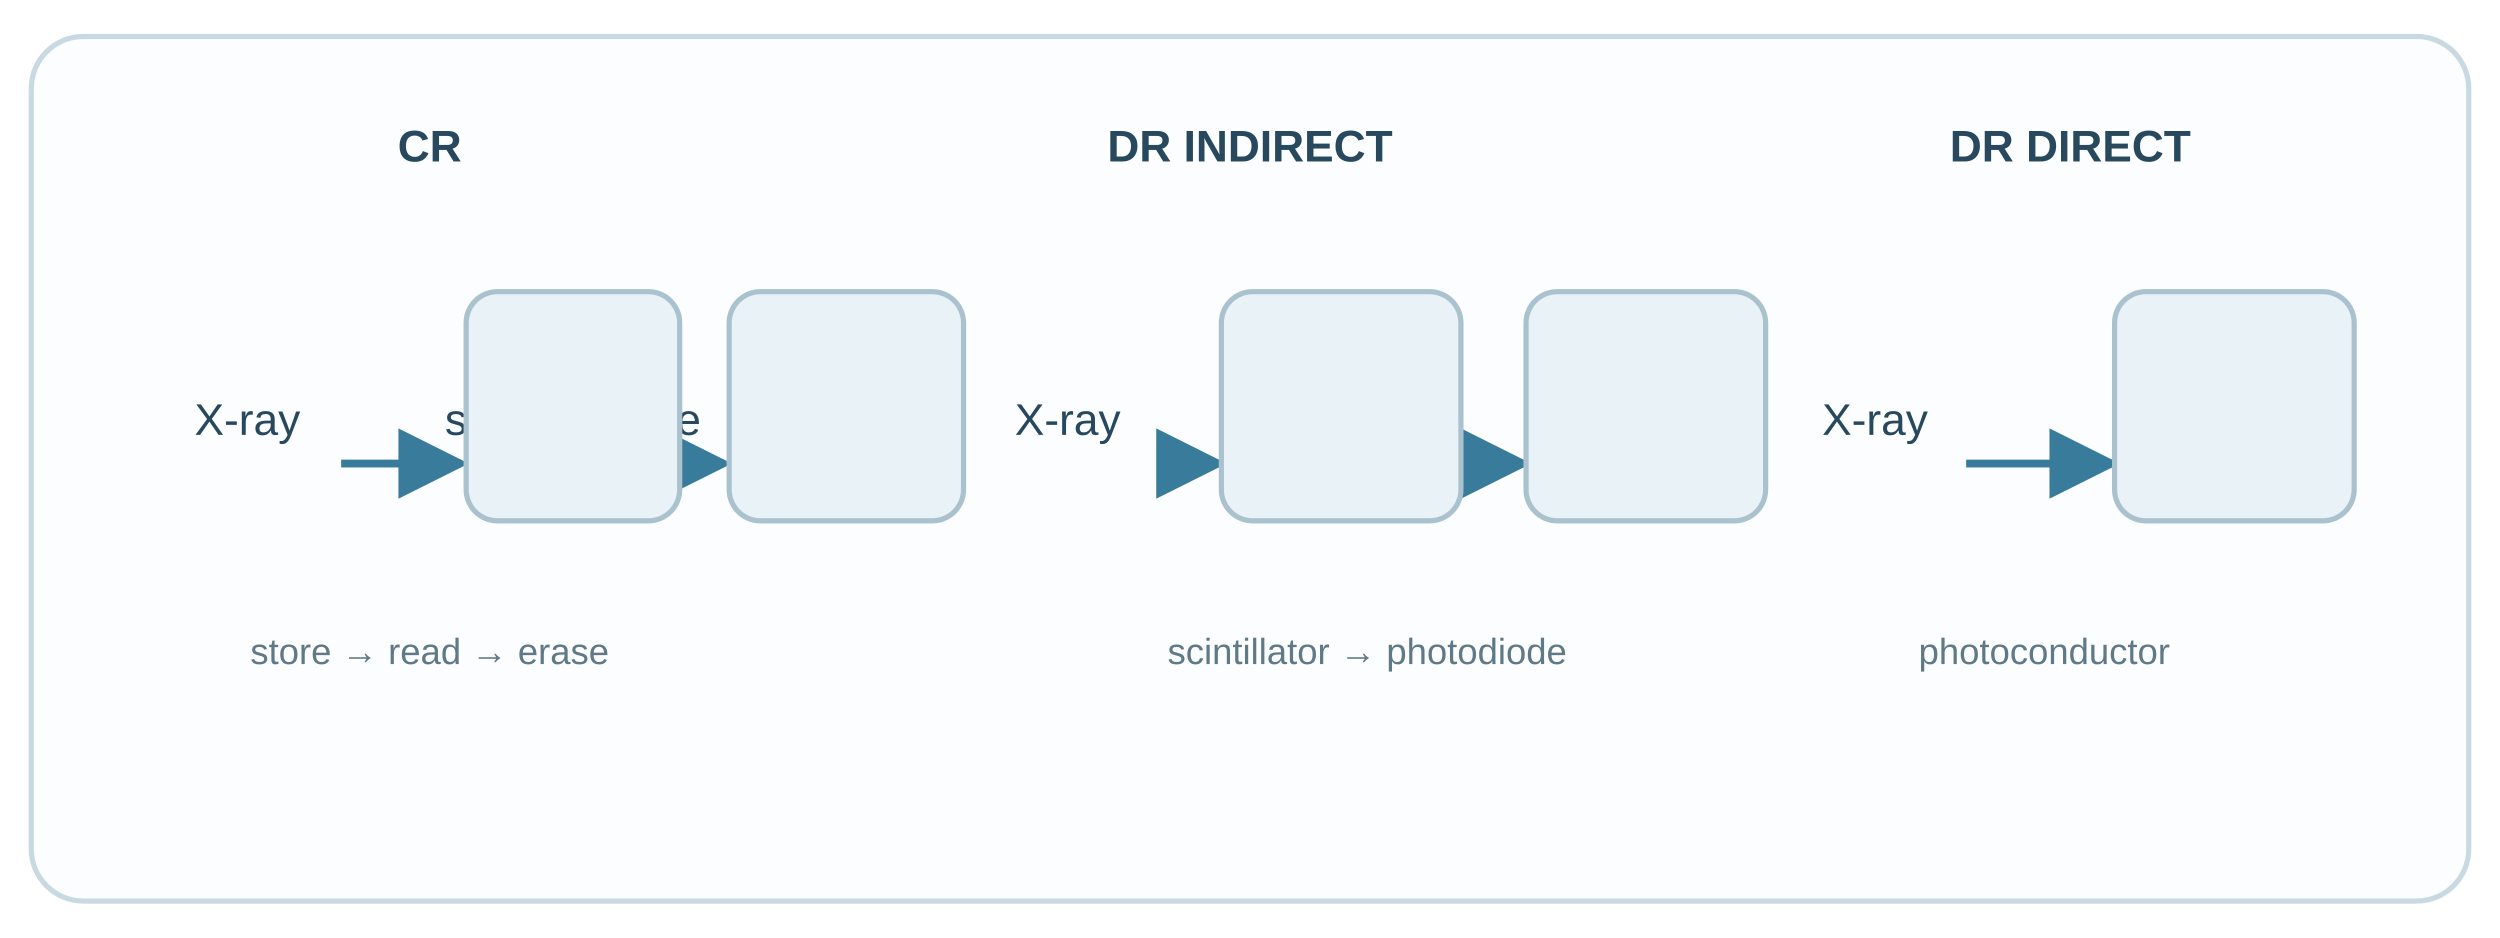
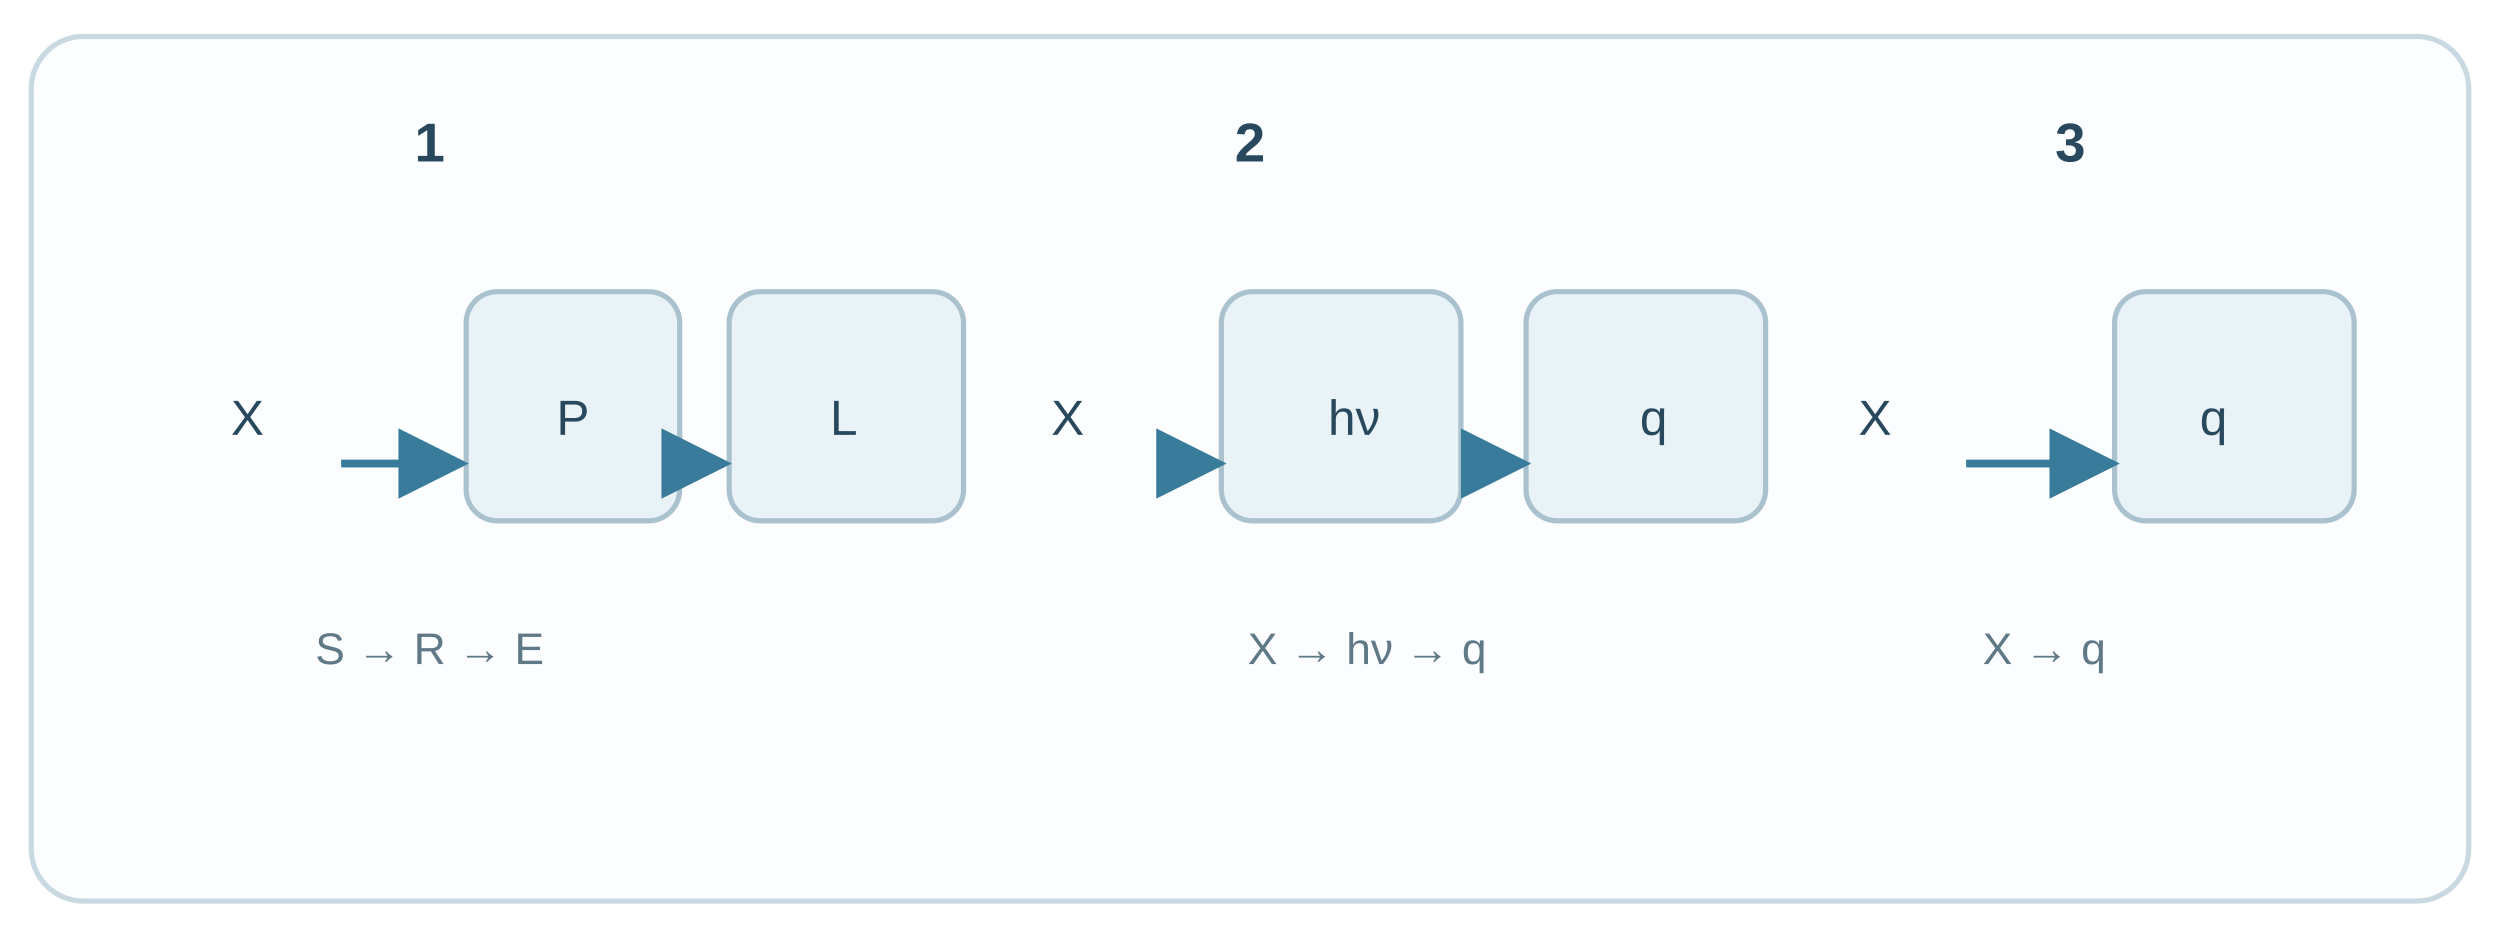
- <svg xmlns="http://www.w3.org/2000/svg" viewBox="0 0 960 360" role="img" aria-labelledby="title desc">
+ <svg xmlns="http://www.w3.org/2000/svg" viewBox="0 0 960 360">
  <defs>
    <marker id="arr" markerWidth="9" markerHeight="9" refX="8" refY="4.5" orient="auto">
      <path d="M0 0L9 4.5L0 9Z" fill="#387b9a" />
    </marker>
  </defs>
  <rect x="12" y="14" width="936" height="332" rx="20" fill="#fbfdff" stroke="#c8d9e2" stroke-width="2" />
-   <g font-family="Arial,sans-serif" font-size="17" fill="#28495d" text-anchor="middle">
-     <text x="165" y="62" font-weight="700">CR</text>
-     <text x="480" y="62" font-weight="700">DR INDIRECT</text>
-     <text x="795" y="62" font-weight="700">DR DIRECT</text>
-     <text x="95" y="167">X-ray</text>
-     <text x="220" y="167">storage plate</text>
-     <text x="324" y="167">laser reader</text>
-     <text x="410" y="167">X-ray</text>
-     <text x="520" y="167">light</text>
-     <text x="635" y="167">charge</text>
-     <text x="720" y="167">X-ray</text>
-     <text x="850" y="167">charge</text>
-     <text x="165" y="255" fill="#607987" font-size="14">store → read → erase</text>
-     <text x="525" y="255" fill="#607987" font-size="14">scintillator → photodiode</text>
-     <text x="785" y="255" fill="#607987" font-size="14">photoconductor</text>
+   <g fill="#e9f2f7" stroke="#aac2ce" stroke-width="2">
+     <rect x="179" y="112" width="82" height="88" rx="12" />
+     <rect x="280" y="112" width="90" height="88" rx="12" />
+     <rect x="469" y="112" width="92" height="88" rx="12" />
+     <rect x="586" y="112" width="92" height="88" rx="12" />
+     <rect x="812" y="112" width="92" height="88" rx="12" />
  </g>
  <g stroke="#387b9a" stroke-width="3" marker-end="url(#arr)">
    <path d="M131 178H177" />
    <path d="M262 178H278" />
    <path d="M445 178H468" />
    <path d="M562 178H585" />
    <path d="M755 178H811" />
  </g>
-   <g fill="#e9f2f7" stroke="#aac2ce" stroke-width="2">
-     <rect x="179" y="112" width="82" height="88" rx="12" />
-     <rect x="280" y="112" width="90" height="88" rx="12" />
-     <rect x="469" y="112" width="92" height="88" rx="12" />
-     <rect x="586" y="112" width="92" height="88" rx="12" />
-     <rect x="812" y="112" width="92" height="88" rx="12" />
+   <g font-family="Arial,sans-serif" font-size="21" font-weight="700" fill="#28495d" text-anchor="middle">
+     <text x="165" y="62">1</text>
+     <text x="480" y="62">2</text>
+     <text x="795" y="62">3</text>
+   </g>
+   <g font-family="Arial,sans-serif" font-size="19" fill="#28495d" text-anchor="middle">
+     <text x="95" y="167">X</text>
+     <text x="220" y="167">P</text>
+     <text x="324" y="167">L</text>
+     <text x="410" y="167">X</text>
+     <text x="520" y="167">hν</text>
+     <text x="635" y="167">q</text>
+     <text x="720" y="167">X</text>
+     <text x="850" y="167">q</text>
+     <text x="165" y="255" fill="#607987" font-size="17">S → R → E</text>
+     <text x="525" y="255" fill="#607987" font-size="17">X → hν → q</text>
+     <text x="785" y="255" fill="#607987" font-size="17">X → q</text>
  </g>
</svg>
